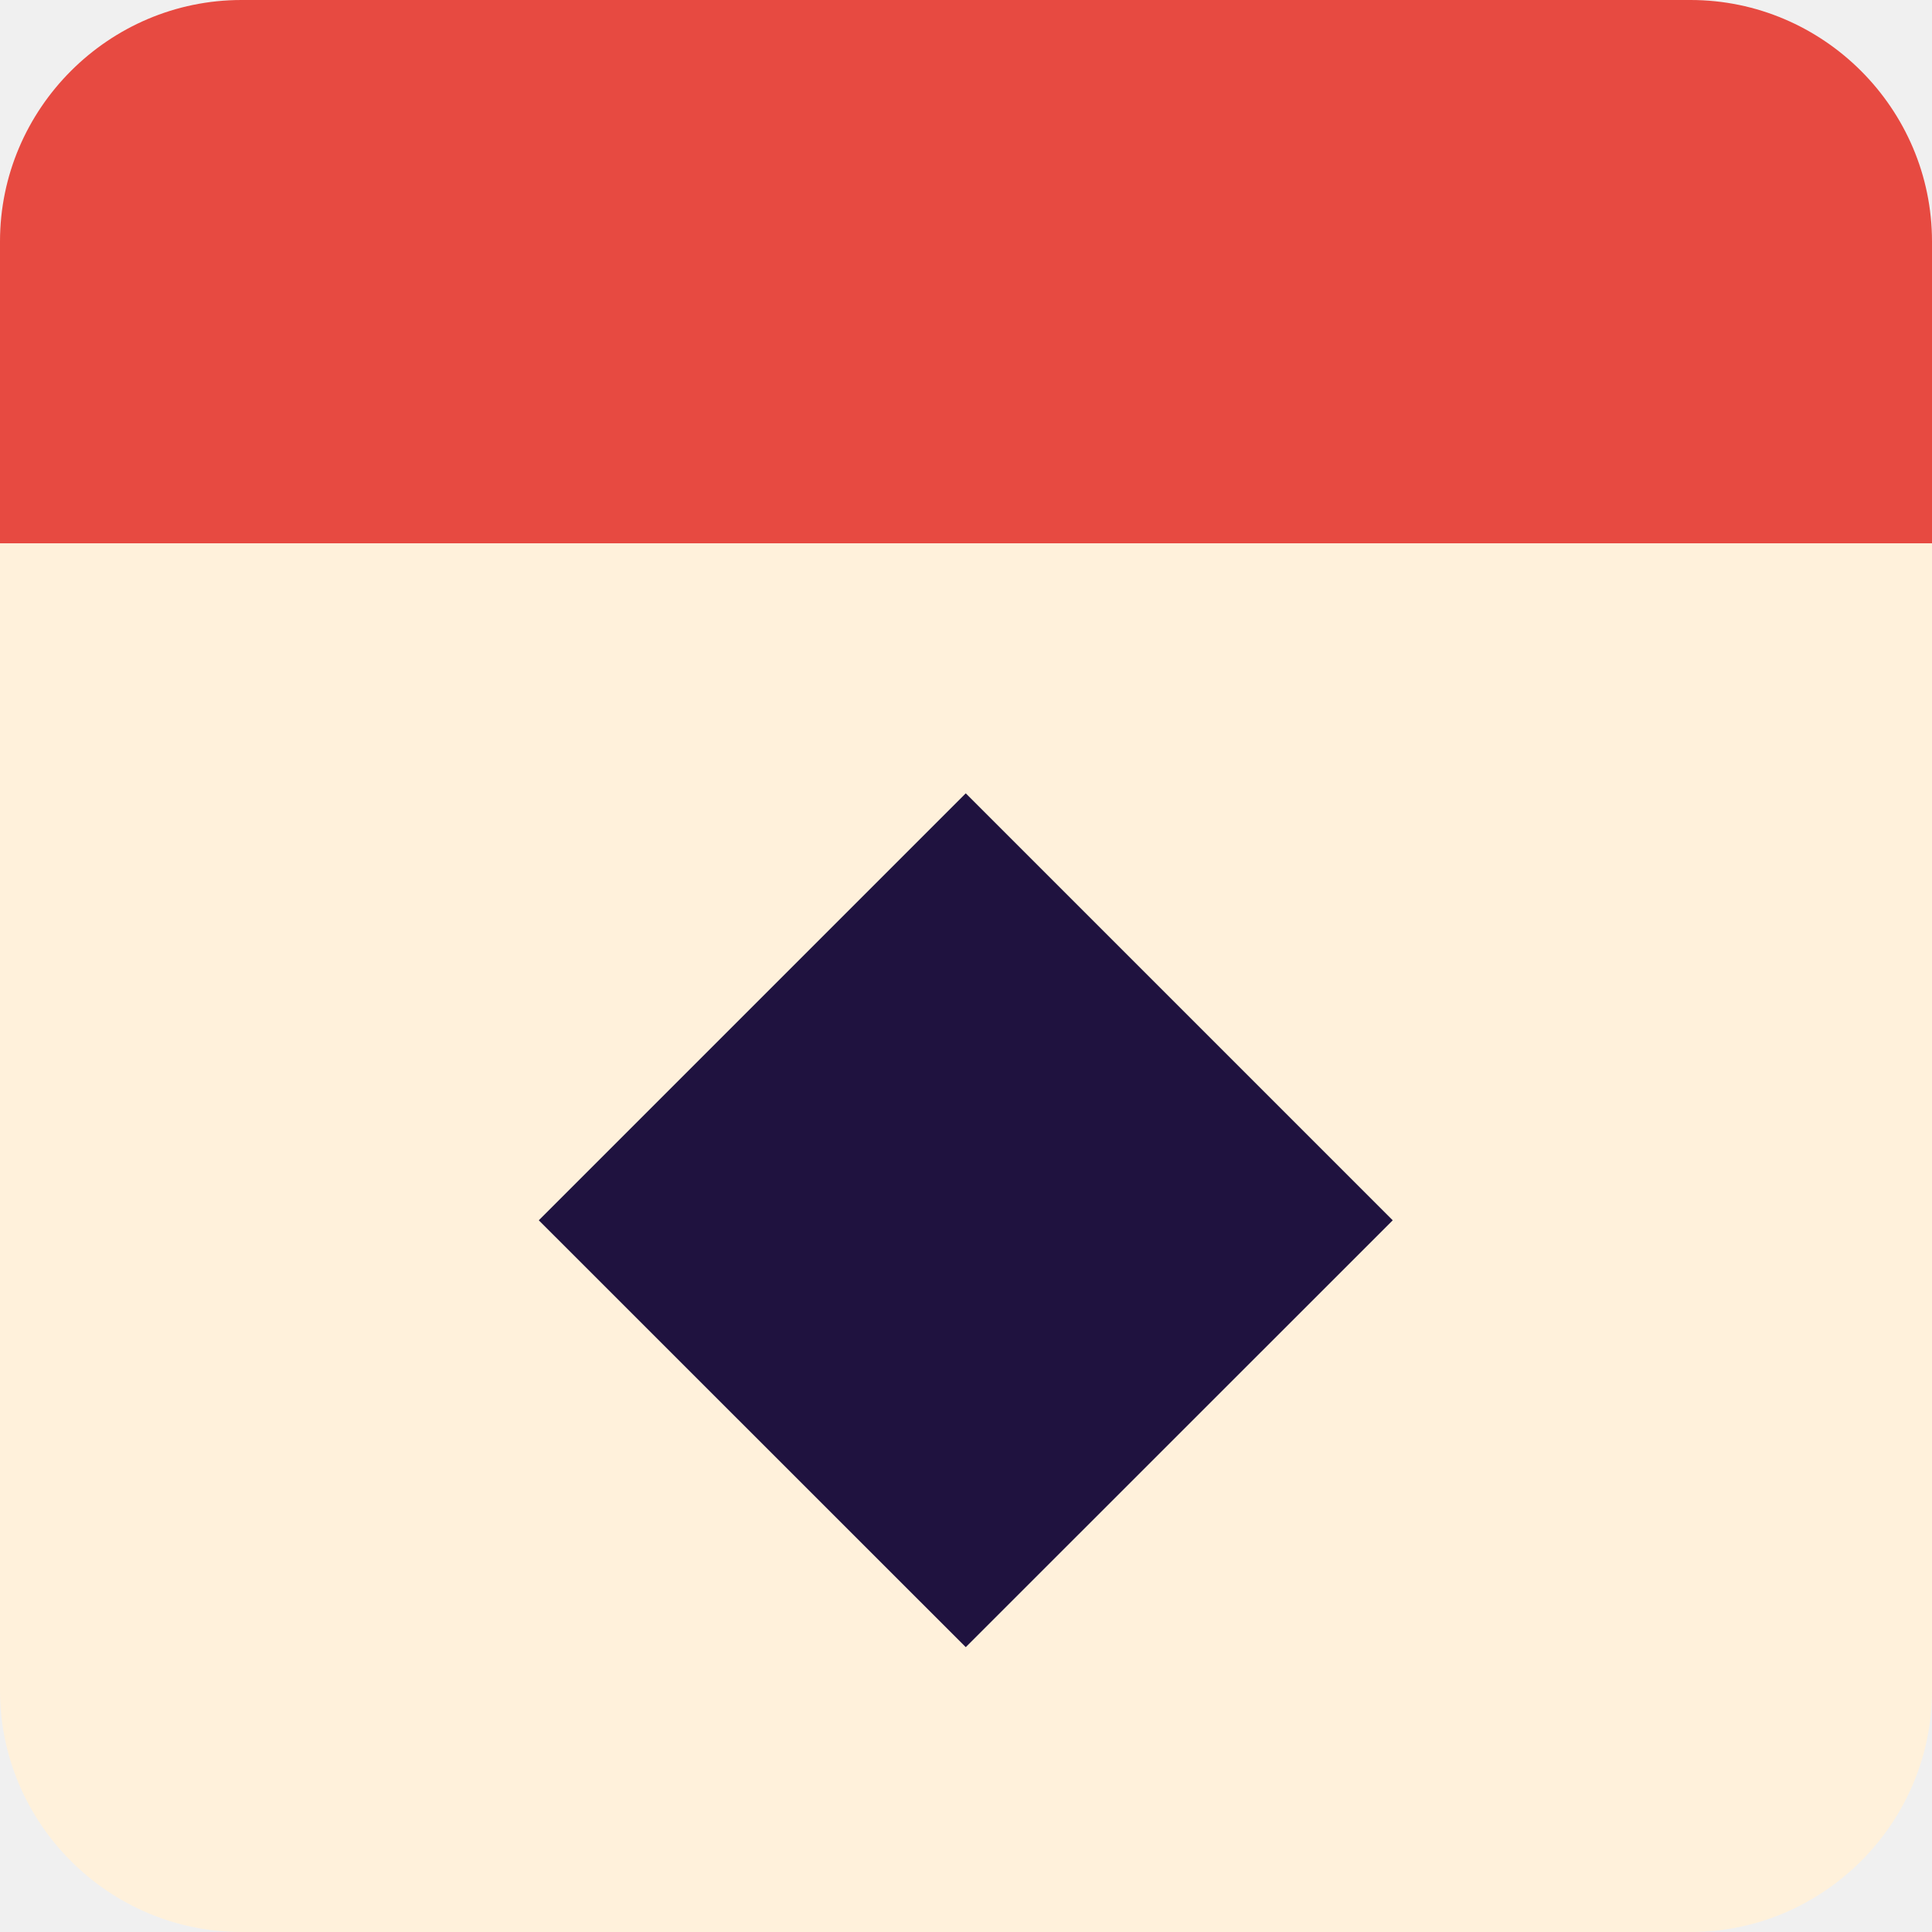
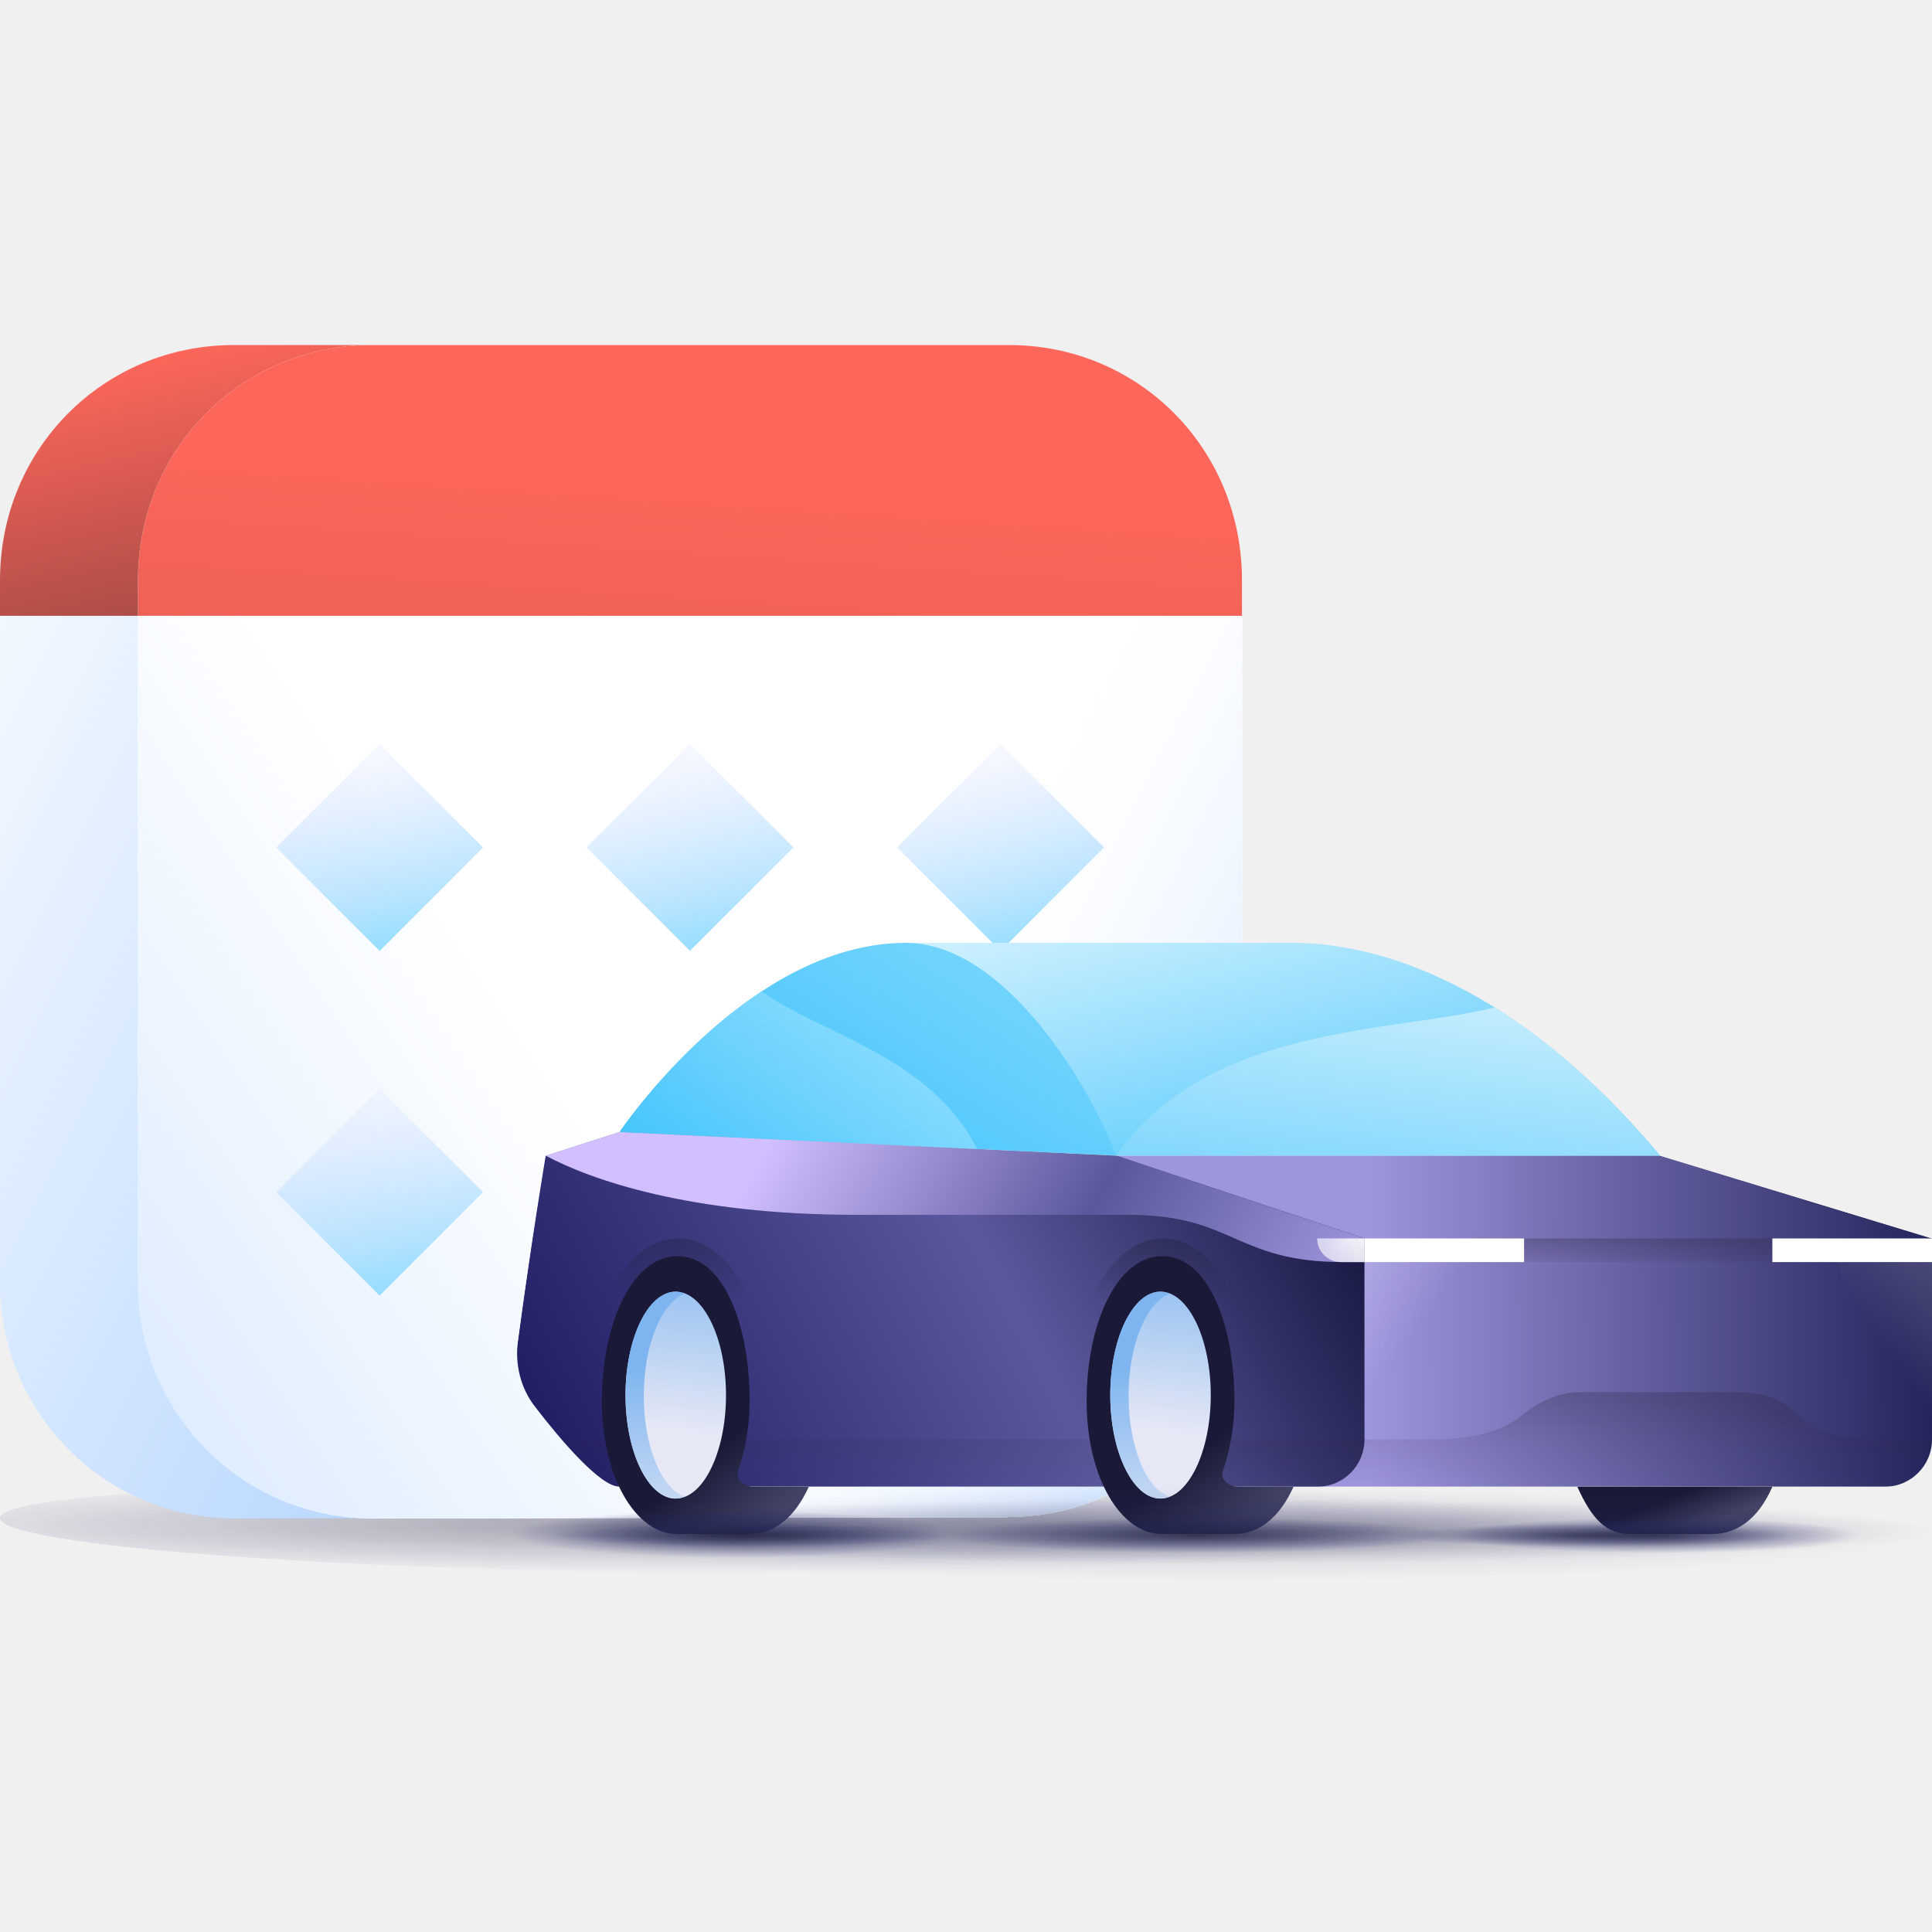
- <svg xmlns="http://www.w3.org/2000/svg" fill="none" viewBox="0 0 16 16">
-   <path d="M0 2C0 .9.9 0 2 0h12c1.1 0 2 .9 2 2v2.5H0z" fill="#E74A41" />
-   <path d="M0 4.5V14c0 1.1.9 2 2 2h12c1.1 0 2-.9 2-2V4.5z" fill="#FFF1DB" />
-   <path d="M11.534 10.106 7.998 6.57l-3.536 3.536 3.536 3.535z" fill="#1F123F" />
+ <svg xmlns="http://www.w3.org/2000/svg" width="64" height="64" viewBox="0 0 64 64" fill="none">
+   <g clip-path="url(#clip0_5432_585012)">
+     <g clip-path="url(#clip1_5432_585012)">
+       <path opacity="0.75" d="M27.222 52.137C43.577 52.137 56.845 51.417 56.845 50.537C56.845 49.657 43.577 48.937 27.222 48.937C10.868 48.937 -0.001 49.406 -0.001 50.286C-0.001 51.166 10.868 52.137 27.222 52.137Z" fill="url(#paint0_radial_5432_585012)" />
+       <path opacity="0.8" d="M18.285 57.143C30.274 57.143 39.999 55.329 39.999 53.126C39.999 50.923 30.274 49.109 18.285 49.109C6.296 49.109 -3.429 50.923 -3.429 53.126C-3.429 55.329 6.296 57.143 18.285 57.143Z" fill="url(#paint1_radial_5432_585012)" />
+       <path opacity="0.64" d="M19.839 55.329C30.547 55.329 39.233 54.422 39.233 53.299C39.233 52.176 30.547 51.269 19.839 51.269C9.13 51.269 0.445 52.176 0.445 53.299C0.445 54.422 9.13 55.329 19.839 55.329Z" fill="url(#paint2_radial_5432_585012)" />
+       <path d="M31.097 50.251C35.406 50.251 38.857 46.8 38.857 42.457V19.223C38.857 14.926 35.394 11.429 31.097 11.429H7.76C3.417 11.429 0 14.88 0 19.223V42.503C0 46.8 3.463 50.297 7.76 50.297L31.097 50.263H31.086L31.097 50.251Z" fill="url(#paint3_linear_5432_585012)" />
+       <path d="M33.383 50.251C37.691 50.251 41.143 46.8 41.143 42.457V19.223C41.143 14.926 37.68 11.429 33.383 11.429H12.331C7.977 11.429 4.571 14.88 4.571 19.223V42.503C4.571 46.8 8.034 50.297 12.331 50.297L33.371 50.263L33.383 50.251Z" fill="url(#paint4_linear_5432_585012)" />
+       <path d="M33.383 50.251C37.691 50.251 41.143 46.8 41.143 42.457V19.223C41.143 14.926 37.68 11.429 33.383 11.429H12.331C7.977 11.429 4.571 14.88 4.571 19.223V42.503C4.571 46.8 8.034 50.297 12.331 50.297L33.371 50.263L33.383 50.251Z" fill="url(#paint5_linear_5432_585012)" />
+       <path d="M33.383 50.251C37.691 50.251 41.143 46.8 41.143 42.457V19.223C41.143 14.926 37.68 11.429 33.383 11.429H12.331C7.977 11.429 4.571 14.88 4.571 19.223V42.503C4.571 46.8 8.034 50.297 12.331 50.297L33.371 50.263L33.383 50.251Z" fill="url(#paint6_linear_5432_585012)" />
+       <path d="M33.383 50.251C37.691 50.251 41.143 46.8 41.143 42.457V19.223C41.143 14.926 37.68 11.429 33.383 11.429H12.331C7.977 11.429 4.571 14.88 4.571 19.223V42.503C4.571 46.8 8.034 50.297 12.331 50.297L32.24 50.263H33.371L33.383 50.251Z" fill="url(#paint7_linear_5432_585012)" />
+       <path d="M33.383 50.251C37.691 50.251 41.143 46.8 41.143 42.457V19.223C41.143 14.926 37.68 11.429 33.383 11.429H12.331C7.977 11.429 4.571 14.88 4.571 19.223V42.503C4.571 46.8 8.034 50.297 12.331 50.297L24.24 50.263H33.371L33.383 50.251Z" fill="url(#paint8_linear_5432_585012)" />
+       <path d="M33.383 50.251C37.691 50.251 41.143 46.8 41.143 42.457V19.223C41.143 14.926 37.68 11.429 33.383 11.429H12.331C7.977 11.429 4.571 14.88 4.571 19.223V42.503C4.571 46.8 8.034 50.297 12.331 50.297L32.24 50.263H33.371L33.383 50.251Z" fill="url(#paint9_linear_5432_585012)" />
+       <path d="M22.856 24.645L19.43 28.071L22.856 31.497L26.283 28.071L22.856 24.645Z" fill="url(#paint10_linear_5432_585012)" />
+       <path d="M16.002 28.074L12.576 24.648L9.149 28.074L12.576 31.501L16.002 28.074Z" fill="url(#paint11_linear_5432_585012)" />
+       <path d="M16.001 39.493L12.575 36.066L9.148 39.493L12.575 42.919L16.001 39.493Z" fill="url(#paint12_linear_5432_585012)" />
+       <path d="M26.284 39.493L22.857 36.066L19.431 39.493L22.857 42.919L26.284 39.493Z" fill="url(#paint13_linear_5432_585012)" />
+       <path d="M36.572 39.493L33.145 36.066L29.719 39.493L33.145 42.919L36.572 39.493Z" fill="url(#paint14_linear_5432_585012)" />
+       <path d="M36.572 28.072L33.145 24.645L29.719 28.072L33.145 31.498L36.572 28.072Z" fill="url(#paint15_linear_5432_585012)" />
+       <path d="M33.417 11.429H12.331C7.989 11.429 4.571 14.88 4.571 19.223V20.4H41.143V19.223C41.143 14.846 37.714 11.429 33.417 11.429Z" fill="url(#paint16_linear_5432_585012)" />
+       <path d="M12.331 11.429H7.76C3.417 11.429 0 14.88 0 19.223V20.4H4.571V19.223C4.571 14.88 7.989 11.429 12.331 11.429Z" fill="url(#paint17_linear_5432_585012)" />
+     </g>
+     <path d="M54.992 38.283C50.224 32.596 45.67 31.233 42.829 31.233H29.827L36.975 38.283H54.992Z" fill="url(#paint18_linear_5432_585012)" />
+     <path d="M49.509 33.37C51.241 34.45 53.099 36.026 54.992 38.283H36.975C39.303 34.936 43.487 34.33 46.796 33.85C47.809 33.703 48.739 33.568 49.509 33.37Z" fill="url(#paint19_linear_5432_585012)" />
+     <path d="M30.004 31.234C24.735 31.234 20.525 37.5 20.525 37.5L36.975 38.283C36.126 36.018 33.302 31.234 30.004 31.234Z" fill="url(#paint20_linear_5432_585012)" />
+     <path d="M32.367 38.064C31.306 35.942 29.259 34.945 27.429 34.053C26.619 33.658 25.851 33.284 25.23 32.842C22.51 34.631 20.662 37.299 20.532 37.489C20.591 37.496 20.651 37.502 20.71 37.509L32.367 38.064Z" fill="url(#paint21_linear_5432_585012)" />
+     <mask id="mask0_5432_585012" style="mask-type:alpha" maskUnits="userSpaceOnUse" x="17" y="37" width="47" height="13">
+       <path d="M36.974 38.283H54.992L64 41.025V47.684C64 48.549 63.299 49.25 62.434 49.25H20.525C19.879 49.25 18.551 47.674 17.723 46.601C17.245 45.983 17.053 45.197 17.157 44.424C17.607 41.072 18.077 38.283 18.077 38.283L20.525 37.5L36.974 38.283Z" fill="white" />
+     </mask>
+     <g mask="url(#mask0_5432_585012)">
+       <path d="M64 49.25V41.025L54.992 38.283H36.975V49.25H64Z" fill="url(#paint22_linear_5432_585012)" />
+       <path d="M45.2 47.683C45.2 48.549 44.499 49.25 43.634 49.25C38.324 49.25 21.291 49.25 20.477 49.25C19.511 49.25 17 45.627 17 45.627C17.483 41.767 18.062 38.283 18.062 38.283L20.477 37.5L36.975 38.283L45.2 41.025V47.683Z" fill="url(#paint23_linear_5432_585012)" />
+       <path d="M64 49.251H17V47.683H47.197C48.02 47.683 49.41 47.683 50.39 46.9C51.203 46.249 51.878 46.117 52.367 46.117H57.4C58.399 46.117 58.977 46.283 59.594 46.9C60.377 47.683 61.65 47.683 62.629 47.683H64V49.251Z" fill="url(#paint24_linear_5432_585012)" />
+       <path d="M64 49.251H17V47.683H47.197C48.02 47.683 49.41 47.683 50.39 46.9C51.203 46.249 51.878 46.117 52.367 46.117H57.4C58.399 46.117 58.977 46.283 59.594 46.9C60.377 47.683 61.65 47.683 62.629 47.683H64V49.251Z" fill="url(#paint25_linear_5432_585012)" />
+       <path d="M45.2 41.025L36.975 38.283L20.525 37.5L18.077 38.283C19.546 39.067 22.816 40.242 28.358 40.242H37.367C40.892 40.242 40.892 41.808 44.511 41.808C45.297 41.808 45.2 41.808 45.2 41.808C45.2 41.025 45.2 41.808 45.2 41.025Z" fill="url(#paint26_linear_5432_585012)" />
+     </g>
+     <path opacity="0.8" d="M48.921 41.025H60.279L58.712 41.808H50.487L48.921 41.025Z" fill="url(#paint27_linear_5432_585012)" />
+     <path d="M64 41.025H58.712V41.808H64V41.025Z" fill="white" />
+     <path d="M50.487 41.808H45.2C45.2 41.808 45.2 41.456 45.2 41.025H50.487V41.808Z" fill="white" />
+     <path d="M45.2 41.808H44.417C43.984 41.808 43.633 41.458 43.633 41.025H45.2V41.808Z" fill="url(#paint28_radial_5432_585012)" />
+     <rect x="43.633" y="41.025" width="1.567" height="0.783" fill="url(#paint29_linear_5432_585012)" />
+     <path opacity="0.24" d="M48.333 41.808L46.395 47.683H45.2V41.808H48.333Z" fill="url(#paint30_linear_5432_585012)" />
+     <path opacity="0.24" d="M60.867 41.808L62.982 47.683H64V41.808H60.867Z" fill="url(#paint31_linear_5432_585012)" />
+     <path opacity="0.64" d="M25.421 47.683C25.421 47.194 25.421 46.395 25.421 46.026C25.421 43.263 24.108 41.025 22.462 41.025C20.817 41.025 19.546 43.263 19.546 46.026C19.546 46.395 19.546 47.292 19.546 47.683" fill="url(#paint32_linear_5432_585012)" />
+     <path opacity="0.64" d="M41.479 47.683C41.479 47.292 41.479 46.395 41.479 46.026C41.479 43.263 40.167 41.025 38.521 41.025C36.875 41.025 35.604 43.263 35.604 46.026C35.604 46.395 35.604 47.292 35.604 47.683" fill="url(#paint33_linear_5432_585012)" />
+     <path d="M24.946 49.25C24.671 49.25 24.363 49.017 24.442 48.761C24.677 48.069 24.833 47.292 24.833 46.41C24.833 43.862 23.952 41.612 22.451 41.612C20.917 41.612 19.938 43.882 19.938 46.41C19.938 48.958 21.079 50.817 22.418 50.817H24.833C25.619 50.817 26.32 50.297 26.792 49.25H24.946Z" fill="url(#paint34_linear_5432_585012)" />
+     <path d="M41.004 49.25C40.729 49.25 40.421 49.017 40.5 48.761C40.736 48.069 40.892 47.292 40.892 46.41C40.892 43.862 40.01 41.612 38.51 41.612C36.975 41.612 35.996 43.882 35.996 46.41C35.996 48.958 37.137 50.817 38.476 50.817H40.892C41.677 50.817 42.379 50.297 42.85 49.25H41.004Z" fill="url(#paint35_linear_5432_585012)" />
+     <path d="M52.25 49.25C52.74 50.327 53.198 50.817 54.013 50.817H56.712C57.538 50.817 58.245 50.322 58.712 49.25H52.25Z" fill="url(#paint36_linear_5432_585012)" />
+     <path d="M36.779 46.215C36.779 48.098 37.53 49.642 38.444 49.642C39.357 49.642 40.108 48.098 40.108 46.215C40.108 44.331 39.357 42.788 38.444 42.788C37.53 42.788 36.779 44.331 36.779 46.215Z" fill="url(#paint37_linear_5432_585012)" />
+     <path d="M20.721 46.215C20.721 48.098 21.472 49.642 22.385 49.642C23.299 49.642 24.05 48.098 24.05 46.215C24.05 44.331 23.299 42.788 22.385 42.788C21.472 42.788 20.721 44.331 20.721 46.215Z" fill="url(#paint38_linear_5432_585012)" />
+     <path d="M37.385 46.237C37.385 44.558 37.97 43.151 38.737 42.856C38.637 42.81 38.536 42.788 38.435 42.788C37.526 42.788 36.779 44.331 36.779 46.215C36.779 48.098 37.526 49.642 38.435 49.642C38.536 49.642 38.637 49.619 38.737 49.574C37.97 49.324 37.385 47.917 37.385 46.237Z" fill="url(#paint39_linear_5432_585012)" />
+     <path d="M21.326 46.237C21.326 44.558 21.912 43.151 22.679 42.856C22.578 42.81 22.477 42.788 22.376 42.788C21.468 42.788 20.721 44.331 20.721 46.215C20.721 48.098 21.468 49.642 22.376 49.642C22.477 49.642 22.578 49.619 22.679 49.574C21.912 49.324 21.326 47.917 21.326 46.237Z" fill="url(#paint40_linear_5432_585012)" />
+     <path opacity="0.75" d="M40.5 52.383C53.479 52.383 64 51.682 64 50.817C64 49.951 53.479 49.25 40.5 49.25C27.521 49.25 17 49.951 17 50.817C17 51.682 27.521 52.383 40.5 52.383Z" fill="url(#paint41_radial_5432_585012)" />
+     <path opacity="0.75" d="M40.5 51.796C53.479 51.796 64 51.314 64 50.719C64 50.124 53.479 49.642 40.5 49.642C27.521 49.642 17 50.124 17 50.719C17 51.314 27.521 51.796 40.5 51.796Z" fill="url(#paint42_radial_5432_585012)" />
+     <path opacity="0.8" d="M54.894 51.443C58.625 51.443 61.65 51.18 61.65 50.856C61.65 50.532 58.625 50.268 54.894 50.268C51.162 50.268 48.138 50.532 48.138 50.856C48.138 51.18 51.162 51.443 54.894 51.443Z" fill="url(#paint43_radial_5432_585012)" />
+     <path opacity="0.8" d="M24.344 51.6C28.4 51.6 31.688 51.249 31.688 50.817C31.688 50.384 28.4 50.033 24.344 50.033C20.288 50.033 17 50.384 17 50.817C17 51.249 20.288 51.6 24.344 51.6Z" fill="url(#paint44_radial_5432_585012)" />
+     <path opacity="0.8" d="M39.619 51.443C44.27 51.443 48.04 51.18 48.04 50.856C48.04 50.532 44.27 50.268 39.619 50.268C34.968 50.268 31.198 50.532 31.198 50.856C31.198 51.18 34.968 51.443 39.619 51.443Z" fill="url(#paint45_radial_5432_585012)" />
+     <path opacity="0.64" d="M52.779 51.248C56.402 51.248 59.339 51.072 59.339 50.856C59.339 50.64 56.402 50.464 52.779 50.464C49.156 50.464 46.218 50.64 46.218 50.856C46.218 51.072 49.156 51.248 52.779 51.248Z" fill="url(#paint46_radial_5432_585012)" />
+     <path opacity="0.64" d="M24.873 51.248C28.496 51.248 31.433 51.072 31.433 50.856C31.433 50.64 28.496 50.464 24.873 50.464C21.249 50.464 18.312 50.64 18.312 50.856C18.312 51.072 21.249 51.248 24.873 51.248Z" fill="url(#paint47_radial_5432_585012)" />
+   </g>
+   <defs>
+     <radialGradient id="paint0_radial_5432_585012" cx="0" cy="0" r="1" gradientUnits="userSpaceOnUse" gradientTransform="translate(22.2083 50.5234) rotate(90) scale(1.6 29.6229)">
+       <stop stop-color="#212240" stop-opacity="0.51" />
+       <stop offset="1" stop-color="#23266A" stop-opacity="0" />
+     </radialGradient>
+     <radialGradient id="paint1_radial_5432_585012" cx="0" cy="0" r="1" gradientUnits="userSpaceOnUse" gradientTransform="translate(27.5993 9.49144) rotate(90) scale(4.01702 21.7143)">
+       <stop stop-color="#212240" />
+       <stop offset="1" stop-color="#23266A" stop-opacity="0" />
+     </radialGradient>
+     <radialGradient id="paint2_radial_5432_585012" cx="0" cy="0" r="1" gradientUnits="userSpaceOnUse" gradientTransform="translate(27.5761 138.869) rotate(90) scale(2.0301 19.3714)">
+       <stop stop-color="#2C2643" />
+       <stop offset="1" stop-color="#23266A" stop-opacity="0" />
+     </radialGradient>
+     <linearGradient id="paint3_linear_5432_585012" x1="24.514" y1="33.394" x2="-5.051" y2="18.674" gradientUnits="userSpaceOnUse">
+       <stop stop-color="#B1D3FF" />
+       <stop offset="1" stop-color="white" />
+     </linearGradient>
+     <linearGradient id="paint4_linear_5432_585012" x1="-16.526" y1="57.006" x2="17.646" y2="34.297" gradientUnits="userSpaceOnUse">
+       <stop stop-color="#B1D3FF" />
+       <stop offset="1" stop-color="white" />
+     </linearGradient>
+     <linearGradient id="paint5_linear_5432_585012" x1="-16.526" y1="57.006" x2="17.646" y2="34.297" gradientUnits="userSpaceOnUse">
+       <stop stop-color="#B1D3FF" />
+       <stop offset="1" stop-color="white" />
+     </linearGradient>
+     <linearGradient id="paint6_linear_5432_585012" x1="-16.526" y1="57.006" x2="17.646" y2="34.297" gradientUnits="userSpaceOnUse">
+       <stop stop-color="#B1D3FF" />
+       <stop offset="1" stop-color="white" />
+     </linearGradient>
+     <linearGradient id="paint7_linear_5432_585012" x1="-16.526" y1="57.006" x2="17.646" y2="34.297" gradientUnits="userSpaceOnUse">
+       <stop stop-color="#B1D3FF" />
+       <stop offset="1" stop-color="white" />
+     </linearGradient>
+     <linearGradient id="paint8_linear_5432_585012" x1="-16.526" y1="57.006" x2="17.646" y2="34.297" gradientUnits="userSpaceOnUse">
+       <stop stop-color="#B1D3FF" />
+       <stop offset="1" stop-color="white" />
+     </linearGradient>
+     <linearGradient id="paint9_linear_5432_585012" x1="46.64" y1="43.097" x2="28.137" y2="33.577" gradientUnits="userSpaceOnUse">
+       <stop stop-color="#B1D3FF" />
+       <stop offset="1" stop-color="white" stop-opacity="0" />
+     </linearGradient>
+     <linearGradient id="paint10_linear_5432_585012" x1="23.745" y1="32.094" x2="21.745" y2="23.112" gradientUnits="userSpaceOnUse">
+       <stop stop-color="#85DAFF" />
+       <stop offset="1" stop-color="#E8DEFF" stop-opacity="0" />
+     </linearGradient>
+     <linearGradient id="paint11_linear_5432_585012" x1="13.466" y1="32.09" x2="11.466" y2="23.107" gradientUnits="userSpaceOnUse">
+       <stop stop-color="#85DAFF" />
+       <stop offset="1" stop-color="#E8DEFF" stop-opacity="0" />
+     </linearGradient>
+     <linearGradient id="paint12_linear_5432_585012" x1="13.465" y1="43.51" x2="11.465" y2="34.527" gradientUnits="userSpaceOnUse">
+       <stop stop-color="#85DAFF" />
+       <stop offset="1" stop-color="#E8DEFF" stop-opacity="0" />
+     </linearGradient>
+     <linearGradient id="paint13_linear_5432_585012" x1="23.748" y1="43.51" x2="21.748" y2="34.527" gradientUnits="userSpaceOnUse">
+       <stop stop-color="#85DAFF" />
+       <stop offset="1" stop-color="#E8DEFF" stop-opacity="0" />
+     </linearGradient>
+     <linearGradient id="paint14_linear_5432_585012" x1="34.036" y1="43.51" x2="32.036" y2="34.527" gradientUnits="userSpaceOnUse">
+       <stop stop-color="#85DAFF" />
+       <stop offset="1" stop-color="#E8DEFF" stop-opacity="0" />
+     </linearGradient>
+     <linearGradient id="paint15_linear_5432_585012" x1="34.04" y1="32.095" x2="32.04" y2="23.113" gradientUnits="userSpaceOnUse">
+       <stop stop-color="#85DAFF" />
+       <stop offset="1" stop-color="#E8DEFF" stop-opacity="0" />
+     </linearGradient>
+     <linearGradient id="paint16_linear_5432_585012" x1="21.669" y1="37.543" x2="23.131" y2="15.611" gradientUnits="userSpaceOnUse">
+       <stop stop-color="#CC524A" />
+       <stop offset="1" stop-color="#FD665B" />
+     </linearGradient>
+     <linearGradient id="paint17_linear_5432_585012" x1="5.223" y1="11.68" x2="7.486" y2="21.863" gradientUnits="userSpaceOnUse">
+       <stop stop-color="#FD665B" />
+       <stop offset="1" stop-color="#994742" />
+     </linearGradient>
+     <linearGradient id="paint18_linear_5432_585012" x1="41.275" y1="28.511" x2="44.417" y2="42.396" gradientUnits="userSpaceOnUse">
+       <stop stop-color="#D1F1FF" />
+       <stop offset="1" stop-color="#34BFFA" />
+     </linearGradient>
+     <linearGradient id="paint19_linear_5432_585012" x1="48.921" y1="29.96" x2="46.927" y2="47.19" gradientUnits="userSpaceOnUse">
+       <stop stop-color="#E5F7FF" />
+       <stop offset="0.999" stop-color="#32BEFA" />
+     </linearGradient>
+     <linearGradient id="paint20_linear_5432_585012" x1="43.633" y1="18.21" x2="18.375" y2="58.163" gradientUnits="userSpaceOnUse">
+       <stop offset="0.001" stop-color="#D1F1FF" />
+       <stop offset="0.29" stop-color="#85DAFF" />
+       <stop offset="0.638" stop-color="#32BEFA" />
+       <stop offset="1" stop-color="#325E9F" />
+     </linearGradient>
+     <linearGradient id="paint21_linear_5432_585012" x1="32.275" y1="27.709" x2="18.909" y2="45.885" gradientUnits="userSpaceOnUse">
+       <stop offset="0.001" stop-color="#D1F1FF" />
+       <stop offset="0.328" stop-color="#85DAFF" />
+       <stop offset="0.766" stop-color="#32BEFA" />
+       <stop offset="1" stop-color="#325E9F" />
+     </linearGradient>
+     <linearGradient id="paint22_linear_5432_585012" x1="64" y1="43.767" x2="45.396" y2="43.85" gradientUnits="userSpaceOnUse">
+       <stop offset="0.002" stop-color="#25255C" />
+       <stop offset="1" stop-color="#9D95DD" />
+     </linearGradient>
+     <linearGradient id="paint23_linear_5432_585012" x1="10.929" y1="43.375" x2="42.428" y2="26.593" gradientUnits="userSpaceOnUse">
+       <stop stop-color="#110E55" />
+       <stop offset="0.562" stop-color="#5B599D" />
+       <stop offset="0.902" stop-color="#13133C" />
+     </linearGradient>
+     <linearGradient id="paint24_linear_5432_585012" x1="41.044" y1="49.251" x2="41.044" y2="46.117" gradientUnits="userSpaceOnUse">
+       <stop stop-color="#2C2643" stop-opacity="0" />
+       <stop offset="1" stop-color="#2C2643" stop-opacity="0.24" />
+     </linearGradient>
+     <linearGradient id="paint25_linear_5432_585012" x1="40.5" y1="46.117" x2="40.5" y2="47.684" gradientUnits="userSpaceOnUse">
+       <stop stop-color="#212240" stop-opacity="0.08" />
+       <stop offset="1" stop-color="#212240" stop-opacity="0" />
+     </linearGradient>
+     <linearGradient id="paint26_linear_5432_585012" x1="48.138" y1="41.808" x2="23.861" y2="27.911" gradientUnits="userSpaceOnUse">
+       <stop offset="0.094" stop-color="#9D95DD" />
+       <stop offset="0.403" stop-color="#5A589C" />
+       <stop offset="0.775" stop-color="#D2BFFF" />
+       <stop offset="1" stop-color="#D2BFFF" />
+     </linearGradient>
+     <linearGradient id="paint27_linear_5432_585012" x1="54.731" y1="42.125" x2="54.732" y2="41.025" gradientUnits="userSpaceOnUse">
+       <stop stop-color="#2C2643" stop-opacity="0" />
+       <stop offset="1" stop-color="#2C2643" stop-opacity="0.4" />
+     </linearGradient>
+     <radialGradient id="paint28_radial_5432_585012" cx="0" cy="0" r="1" gradientUnits="userSpaceOnUse" gradientTransform="translate(45.2979 41.025) rotate(164.055) scale(1.42569 2.85138)">
+       <stop stop-color="white" stop-opacity="0.96" />
+       <stop offset="1" stop-color="white" stop-opacity="0.64" />
+     </radialGradient>
+     <linearGradient id="paint29_linear_5432_585012" x1="45.298" y1="41.906" x2="44.684" y2="41.075" gradientUnits="userSpaceOnUse">
+       <stop stop-color="#212240" stop-opacity="0.08" />
+       <stop offset="1" stop-color="#212240" stop-opacity="0" />
+     </linearGradient>
+     <linearGradient id="paint30_linear_5432_585012" x1="43.34" y1="42.298" x2="46.545" y2="44.647" gradientUnits="userSpaceOnUse">
+       <stop stop-color="white" />
+       <stop offset="1" stop-color="white" stop-opacity="0" />
+     </linearGradient>
+     <linearGradient id="paint31_linear_5432_585012" x1="65.958" y1="42.504" x2="62.583" y2="44.833" gradientUnits="userSpaceOnUse">
+       <stop stop-color="white" />
+       <stop offset="1" stop-color="white" stop-opacity="0" />
+     </linearGradient>
+     <linearGradient id="paint32_linear_5432_585012" x1="22.485" y1="39.855" x2="22.485" y2="50.981" gradientUnits="userSpaceOnUse">
+       <stop offset="0" stop-color="#212240" />
+       <stop offset="0.294" stop-color="#212240" stop-opacity="0" />
+     </linearGradient>
+     <linearGradient id="paint33_linear_5432_585012" x1="38.544" y1="39.855" x2="38.544" y2="50.981" gradientUnits="userSpaceOnUse">
+       <stop offset="0" stop-color="#212240" />
+       <stop offset="0.294" stop-color="#212240" stop-opacity="0" />
+     </linearGradient>
+     <linearGradient id="paint34_linear_5432_585012" x1="23.952" y1="47.879" x2="25.813" y2="50.087" gradientUnits="userSpaceOnUse">
+       <stop stop-color="#1A1A38" />
+       <stop offset="1" stop-color="#434366" />
+     </linearGradient>
+     <linearGradient id="paint35_linear_5432_585012" x1="40.01" y1="47.879" x2="41.872" y2="50.087" gradientUnits="userSpaceOnUse">
+       <stop stop-color="#1A1A38" />
+       <stop offset="1" stop-color="#434366" />
+     </linearGradient>
+     <linearGradient id="paint36_linear_5432_585012" x1="54.306" y1="50.033" x2="54.736" y2="51.169" gradientUnits="userSpaceOnUse">
+       <stop stop-color="#1A1A38" />
+       <stop offset="1" stop-color="#434366" />
+     </linearGradient>
+     <linearGradient id="paint37_linear_5432_585012" x1="38.346" y1="47.376" x2="39.042" y2="40.922" gradientUnits="userSpaceOnUse">
+       <stop offset="0" stop-color="#E6E8F5" />
+       <stop offset="1" stop-color="#7EB5F0" />
+     </linearGradient>
+     <linearGradient id="paint38_linear_5432_585012" x1="22.288" y1="47.376" x2="22.984" y2="40.922" gradientUnits="userSpaceOnUse">
+       <stop offset="0" stop-color="#E6E8F5" />
+       <stop offset="1" stop-color="#7EB5F0" />
+     </linearGradient>
+     <linearGradient id="paint39_linear_5432_585012" x1="38.199" y1="51.707" x2="37.69" y2="45.247" gradientUnits="userSpaceOnUse">
+       <stop offset="0" stop-color="#E6E8F5" />
+       <stop offset="1" stop-color="#7EB5F0" />
+     </linearGradient>
+     <linearGradient id="paint40_linear_5432_585012" x1="22.141" y1="51.707" x2="21.631" y2="45.247" gradientUnits="userSpaceOnUse">
+       <stop offset="0" stop-color="#E6E8F5" />
+       <stop offset="1" stop-color="#7EB5F0" />
+     </linearGradient>
+     <radialGradient id="paint41_radial_5432_585012" cx="0" cy="0" r="1" gradientUnits="userSpaceOnUse" gradientTransform="translate(40.4977 50.8203) rotate(90) scale(1.56667 23.5)">
+       <stop stop-color="#212240" stop-opacity="0.23" />
+       <stop offset="1" stop-color="#23266A" stop-opacity="0" />
+     </radialGradient>
+     <radialGradient id="paint42_radial_5432_585012" cx="0" cy="0" r="1" gradientUnits="userSpaceOnUse" gradientTransform="translate(40.4977 50.7221) rotate(90) scale(1.07708 23.5)">
+       <stop stop-color="#212240" stop-opacity="0.51" />
+       <stop offset="1" stop-color="#23266A" stop-opacity="0" />
+     </radialGradient>
+     <radialGradient id="paint43_radial_5432_585012" cx="0" cy="0" r="1" gradientUnits="userSpaceOnUse" gradientTransform="translate(54.8946 50.8597) rotate(90) scale(0.5875 6.75625)">
+       <stop stop-color="#212240" />
+       <stop offset="1" stop-color="#23266A" stop-opacity="0" />
+     </radialGradient>
+     <radialGradient id="paint44_radial_5432_585012" cx="0" cy="0" r="1" gradientUnits="userSpaceOnUse" gradientTransform="translate(24.343 50.8208) rotate(90) scale(0.783334 7.34359)">
+       <stop stop-color="#212240" />
+       <stop offset="1" stop-color="#23266A" stop-opacity="0" />
+     </radialGradient>
+     <radialGradient id="paint45_radial_5432_585012" cx="0" cy="0" r="1" gradientUnits="userSpaceOnUse" gradientTransform="translate(39.6179 50.859) rotate(90) scale(0.5875 8.42065)">
+       <stop stop-color="#212240" />
+       <stop offset="1" stop-color="#23266A" stop-opacity="0" />
+     </radialGradient>
+     <radialGradient id="paint46_radial_5432_585012" cx="0" cy="0" r="1" gradientUnits="userSpaceOnUse" gradientTransform="translate(52.7771 50.8596) rotate(90) scale(0.391667 6.55137)">
+       <stop stop-color="#212240" />
+       <stop offset="1" stop-color="#23266A" stop-opacity="0" />
+     </radialGradient>
+     <radialGradient id="paint47_radial_5432_585012" cx="0" cy="0" r="1" gradientUnits="userSpaceOnUse" gradientTransform="translate(24.8701 50.8596) rotate(90) scale(0.391667 6.55137)">
+       <stop stop-color="#212240" />
+       <stop offset="1" stop-color="#23266A" stop-opacity="0" />
+     </radialGradient>
+     <clipPath id="clip0_5432_585012">
+       <rect width="64" height="64" fill="white" />
+     </clipPath>
+     <clipPath id="clip1_5432_585012">
+       <rect width="64" height="64" fill="white" />
+     </clipPath>
+   </defs>
</svg>
